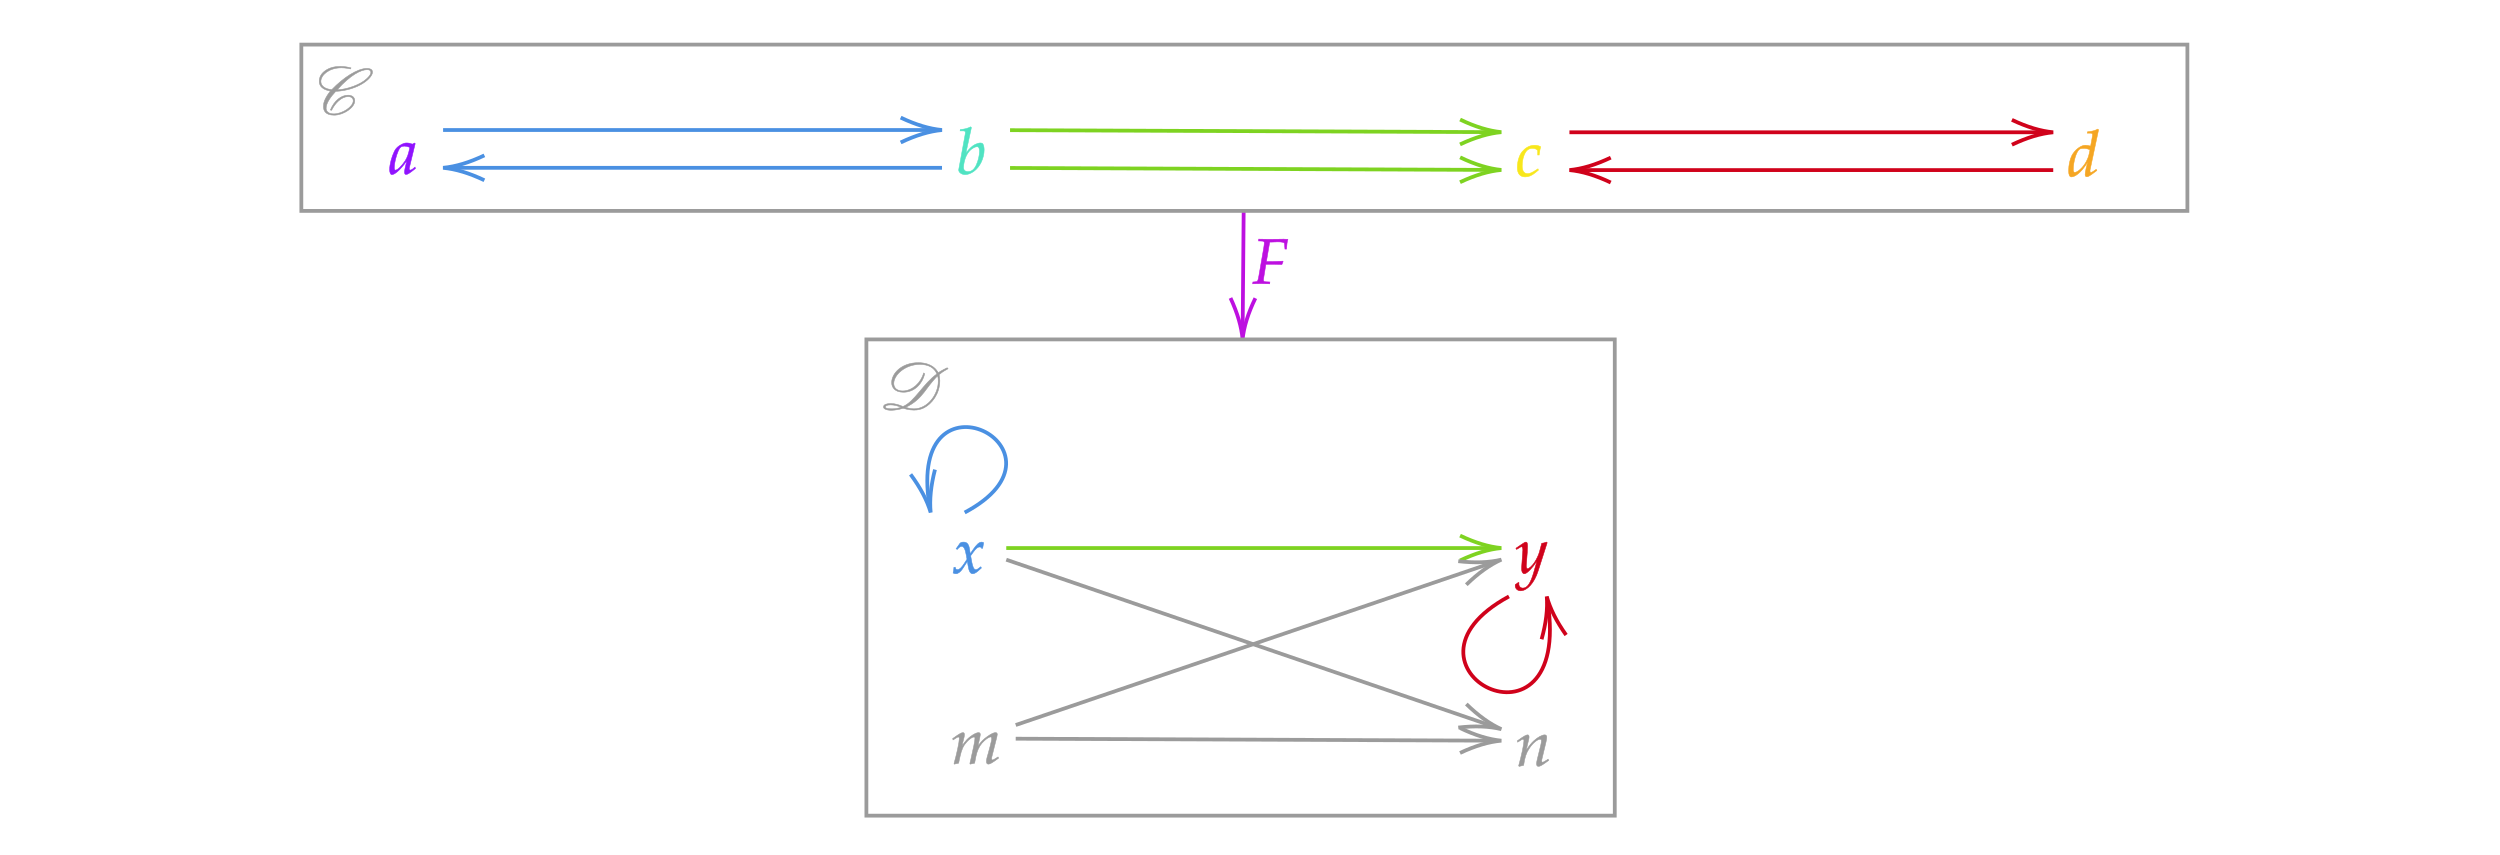
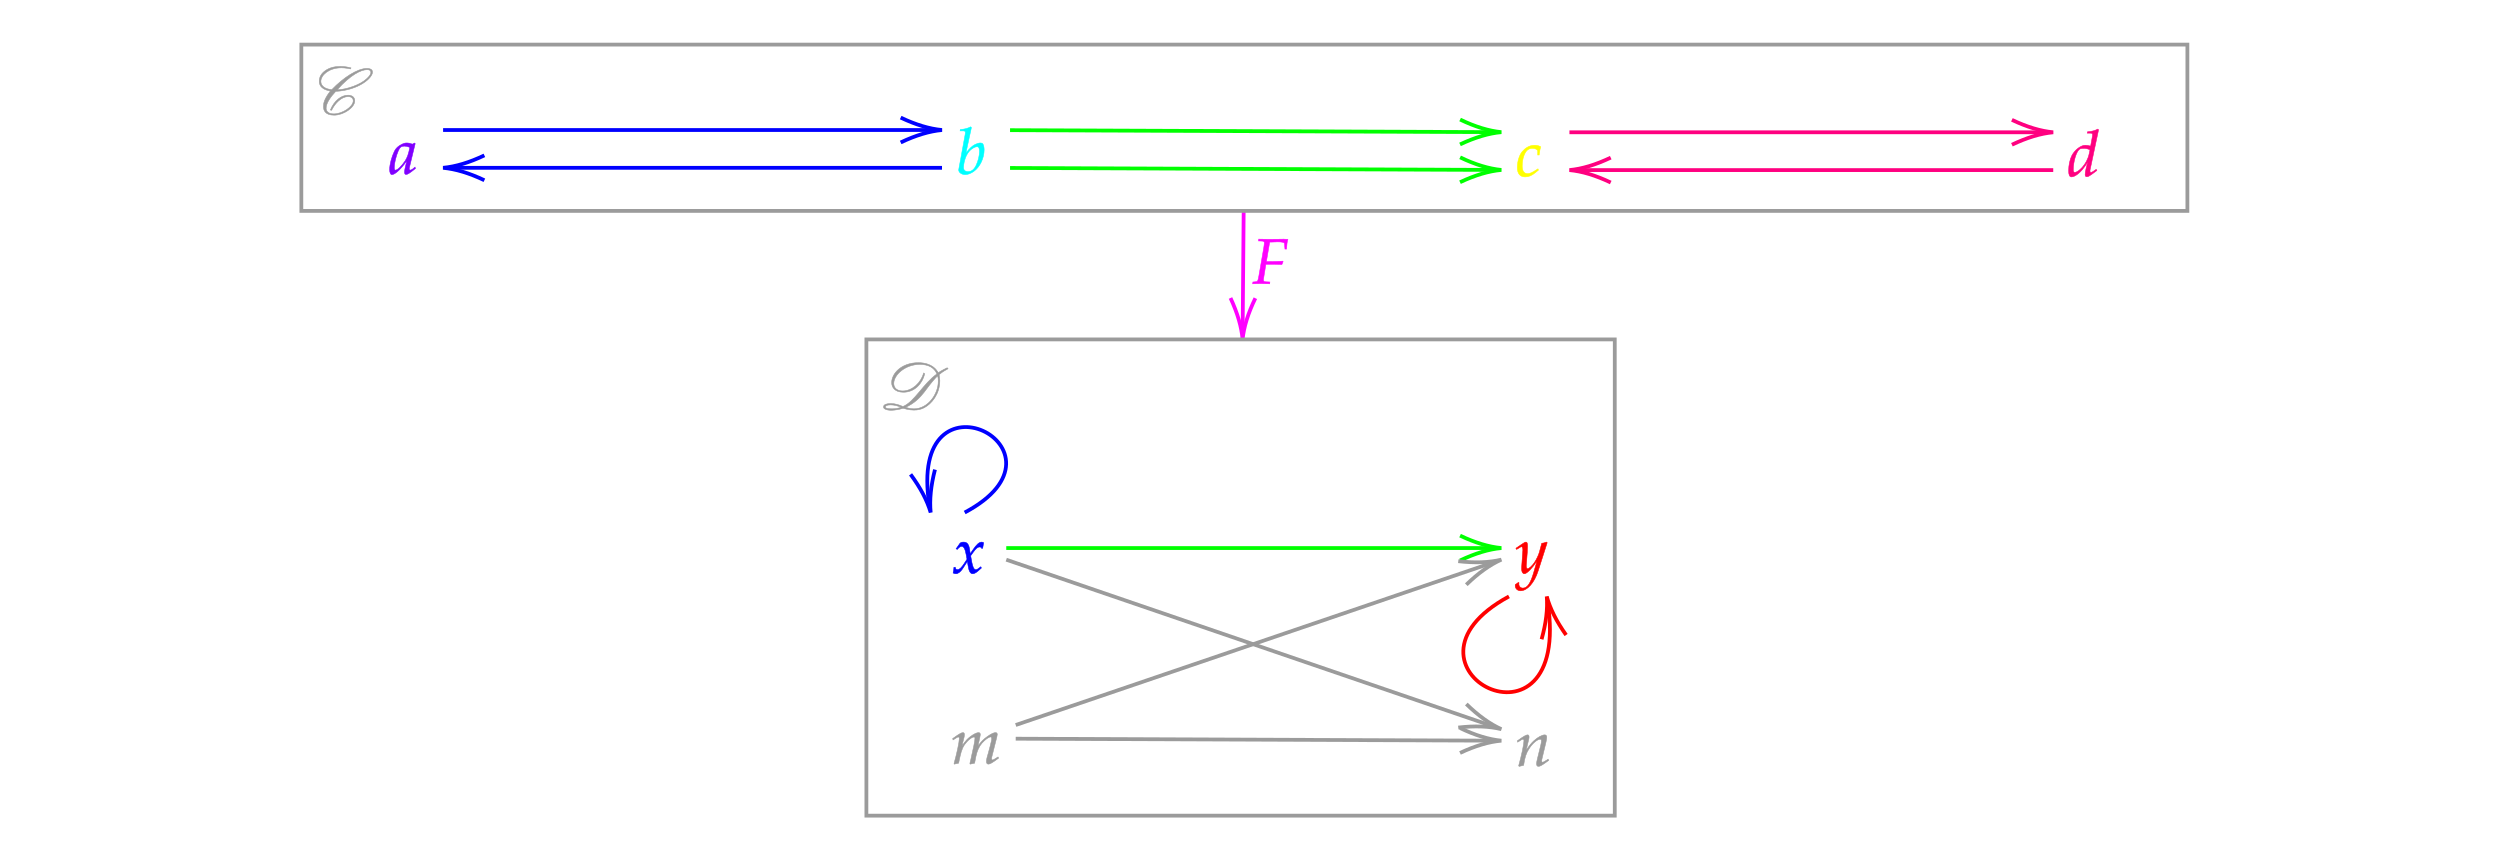
<svg xmlns="http://www.w3.org/2000/svg" x="0" y="0" width="661.433" height="226" style="         width:661.433px;         height:226px;         background: transparent;         fill: none; ">
  <svg class="role-diagram-draw-area">
    <g class="shapes-region" style="stroke: black; fill: none;">
      <g class="arrow-line">
-         <path class="connection real" stroke-dasharray="" d="  M255.23,135.6 C286.75,118.86 239.69,95.32 245.91,133.8" style="stroke: rgb(74, 144, 226); stroke-opacity: 1; stroke-width: 1px; fill: none; fill-opacity: 1;" />
-         <g stroke="rgb(74,144,226)" stroke-opacity="1" transform="matrix(-0.1914943,-0.9814937,0.9814937,-0.1914943,246.2333,135.6)" style="stroke: rgb(74, 144, 226); stroke-width: 1px;">
+         <path class="connection real" stroke-dasharray="" d="  M255.23,135.6 C286.75,118.86 239.69,95.32 245.91,133.8" style="stroke: rgb(0, 0, 255); stroke-opacity: 1; stroke-width: 1px; fill: none; fill-opacity: 1;" />
+         <g stroke="rgb(0,0,255)" stroke-opacity="1" transform="matrix(-0.1914943,-0.9814937,0.9814937,-0.1914943,246.2333,135.6)" style="stroke: rgb(0, 0, 255); stroke-width: 1px;">
          <path d=" M10.93,-3.29 Q4.96,-0.45 0,0 Q4.96,0.45 10.93,3.29" />
        </g>
      </g>
      <g class="arrow-line">
-         <path class="connection real" stroke-dasharray="" d="  M399.23,157.8 C364.58,176.61 416.18,203.26 409.46,159.16" style="stroke: rgb(208, 2, 27); stroke-opacity: 1; stroke-width: 1px; fill: none; fill-opacity: 1;" />
-         <g stroke="rgb(208,2,27)" stroke-opacity="1" transform="matrix(0.1714133,0.9851992,-0.9851992,0.1714133,409.2333,157.8)" style="stroke: rgb(208, 2, 27); stroke-width: 1px;">
+         <path class="connection real" stroke-dasharray="" d="  M399.23,157.8 C364.58,176.61 416.18,203.26 409.46,159.16" style="stroke: rgb(255, 0, 0); stroke-opacity: 1; stroke-width: 1px; fill: none; fill-opacity: 1;" />
+         <g stroke="rgb(255,0,0)" stroke-opacity="1" transform="matrix(0.1714133,0.9851992,-0.9851992,0.1714133,409.2333,157.8)" style="stroke: rgb(255, 0, 0); stroke-width: 1px;">
          <path d=" M10.93,-3.29 Q4.96,-0.45 0,0 Q4.96,0.45 10.93,3.29" />
        </g>
      </g>
      <g />
    </g>
    <g>
      <g class="connection-group">
        <g class="arrow-line">
-           <path class="connection real" stroke-dasharray="" d="  M329.04,55.8 L328.77,87.8" style="stroke: rgb(189, 16, 224); stroke-opacity: 1; stroke-width: 1px; fill: none; fill-opacity: 1;" />
-           <g stroke="rgb(189,16,224)" stroke-opacity="1" transform="matrix(0.008377482,-0.9999649,0.9999649,0.008377482,328.7544,89.79999)" style="stroke: rgb(189, 16, 224); stroke-width: 1px;">
-             <path d=" M10.93,-3.29 Q4.96,-0.45 0,0 Q4.96,0.45 10.93,3.29" />
-           </g>
-         </g>
-       </g>
-       <g class="connection-group">
-         <g class="arrow-line">
-           <path class="connection real" stroke-dasharray="" d="  M117.23,34.4 L247.23,34.4" style="stroke: rgb(74, 144, 226); stroke-opacity: 1; stroke-width: 1px; fill: none; fill-opacity: 1;" />
-           <g stroke="rgb(74,144,226)" stroke-opacity="1" transform="matrix(-1,1.2246467991473532e-16,-1.2246467991473532e-16,-1,249.225,34.4)" style="stroke: rgb(74, 144, 226); stroke-width: 1px;">
-             <path d=" M10.93,-3.29 Q4.96,-0.45 0,0 Q4.96,0.45 10.93,3.29" />
-           </g>
-         </g>
-       </g>
-       <g class="connection-group">
-         <g class="arrow-line">
-           <path class="connection real" stroke-dasharray="" d="  M267.23,34.44 L395.23,34.96" style="stroke: rgb(126, 211, 33); stroke-opacity: 1; stroke-width: 1px; fill: none; fill-opacity: 1;" />
-           <g stroke="rgb(126,211,33)" stroke-opacity="1" transform="matrix(-0.9999919,-0.004014246,0.004014246,-0.9999919,397.225,34.96347)" style="stroke: rgb(126, 211, 33); stroke-width: 1px;">
-             <path d=" M10.93,-3.29 Q4.96,-0.45 0,0 Q4.96,0.45 10.93,3.29" />
-           </g>
-         </g>
-       </g>
-       <g class="connection-group">
-         <g class="arrow-line">
-           <path class="connection real" stroke-dasharray="" d="  M415.23,35 L541.23,35" style="stroke: rgb(208, 2, 27); stroke-opacity: 1; stroke-width: 1px; fill: none; fill-opacity: 1;" />
-           <g stroke="rgb(208,2,27)" stroke-opacity="1" transform="matrix(-1,1.2246467991473532e-16,-1.2246467991473532e-16,-1,543.225,35)" style="stroke: rgb(208, 2, 27); stroke-width: 1px;">
-             <path d=" M10.93,-3.29 Q4.96,-0.45 0,0 Q4.96,0.45 10.93,3.29" />
-           </g>
-         </g>
-       </g>
-       <g class="connection-group">
-         <g class="arrow-line">
-           <path class="connection real" stroke-dasharray="" d="  M266.23,145 L395.23,145" style="stroke: rgb(126, 211, 33); stroke-opacity: 1; stroke-width: 1px; fill: none; fill-opacity: 1;" />
-           <g stroke="rgb(126,211,33)" stroke-opacity="1" transform="matrix(-1,1.2246467991473532e-16,-1.2246467991473532e-16,-1,397.225,145)" style="stroke: rgb(126, 211, 33); stroke-width: 1px;">
+           <path class="connection real" stroke-dasharray="" d="  M329.04,55.8 L328.77,87.8" style="stroke: rgb(255, 0, 255); stroke-opacity: 1; stroke-width: 1px; fill: none; fill-opacity: 1;" />
+           <g stroke="rgb(255,0,255)" stroke-opacity="1" transform="matrix(0.008377482,-0.9999649,0.9999649,0.008377482,328.7544,89.79999)" style="stroke: rgb(255, 0, 255); stroke-width: 1px;">
+             <path d=" M10.93,-3.29 Q4.96,-0.45 0,0 Q4.96,0.45 10.93,3.29" />
+           </g>
+         </g>
+       </g>
+       <g class="connection-group">
+         <g class="arrow-line">
+           <path class="connection real" stroke-dasharray="" d="  M117.23,34.4 L247.23,34.4" style="stroke: rgb(0, 0, 255); stroke-opacity: 1; stroke-width: 1px; fill: none; fill-opacity: 1;" />
+           <g stroke="rgb(0,0,255)" stroke-opacity="1" transform="matrix(-1,1.2246467991473532e-16,-1.2246467991473532e-16,-1,249.225,34.4)" style="stroke: rgb(0, 0, 255); stroke-width: 1px;">
+             <path d=" M10.93,-3.29 Q4.96,-0.45 0,0 Q4.96,0.45 10.93,3.29" />
+           </g>
+         </g>
+       </g>
+       <g class="connection-group">
+         <g class="arrow-line">
+           <path class="connection real" stroke-dasharray="" d="  M267.23,34.44 L395.23,34.96" style="stroke: rgb(0, 255, 0); stroke-opacity: 1; stroke-width: 1px; fill: none; fill-opacity: 1;" />
+           <g stroke="rgb(0,255,0)" stroke-opacity="1" transform="matrix(-0.9999919,-0.004014246,0.004014246,-0.9999919,397.225,34.96347)" style="stroke: rgb(0, 255, 0); stroke-width: 1px;">
+             <path d=" M10.93,-3.29 Q4.96,-0.45 0,0 Q4.96,0.45 10.93,3.29" />
+           </g>
+         </g>
+       </g>
+       <g class="connection-group">
+         <g class="arrow-line">
+           <path class="connection real" stroke-dasharray="" d="  M415.23,35 L541.23,35" style="stroke: rgb(255, 0, 128); stroke-opacity: 1; stroke-width: 1px; fill: none; fill-opacity: 1;" />
+           <g stroke="rgb(255,0,128)" stroke-opacity="1" transform="matrix(-1,1.2246467991473532e-16,-1.2246467991473532e-16,-1,543.225,35)" style="stroke: rgb(255, 0, 128); stroke-width: 1px;">
+             <path d=" M10.93,-3.29 Q4.96,-0.45 0,0 Q4.96,0.45 10.93,3.29" />
+           </g>
+         </g>
+       </g>
+       <g class="connection-group">
+         <g class="arrow-line">
+           <path class="connection real" stroke-dasharray="" d="  M266.23,145 L395.23,145" style="stroke: rgb(0, 255, 0); stroke-opacity: 1; stroke-width: 1px; fill: none; fill-opacity: 1;" />
+           <g stroke="rgb(0,255,0)" stroke-opacity="1" transform="matrix(-1,1.2246467991473532e-16,-1.2246467991473532e-16,-1,397.225,145)" style="stroke: rgb(0, 255, 0); stroke-width: 1px;">
            <path d=" M10.93,-3.29 Q4.96,-0.45 0,0 Q4.96,0.45 10.93,3.29" />
          </g>
        </g>
      </g>
      <g class="connection-group">
        <g class="arrow-line">
          <path class="connection real" stroke-dasharray="" d="  M268.73,195.44 L395.23,195.96" style="stroke: rgb(155, 155, 155); stroke-opacity: 1; stroke-width: 1px; fill: none; fill-opacity: 1;" />
          <g stroke="rgb(155,155,155)" stroke-opacity="1" transform="matrix(-0.9999919,-0.004014246,0.004014246,-0.9999919,397.225,195.9635)" style="stroke: rgb(155, 155, 155); stroke-width: 1px;">
            <path d=" M10.93,-3.29 Q4.96,-0.45 0,0 Q4.96,0.45 10.93,3.29" />
          </g>
        </g>
      </g>
      <g class="connection-group">
        <g class="arrow-line">
-           <path class="connection real" stroke-dasharray="" d="  M267.23,44.44 L395.23,44.96" style="stroke: rgb(126, 211, 33); stroke-opacity: 1; stroke-width: 1px; fill: none; fill-opacity: 1;" />
-           <g stroke="rgb(126,211,33)" stroke-opacity="1" transform="matrix(-0.9999919,-0.004014246,0.004014246,-0.9999919,397.225,44.96355)" style="stroke: rgb(126, 211, 33); stroke-width: 1px;">
-             <path d=" M10.93,-3.29 Q4.96,-0.45 0,0 Q4.96,0.45 10.93,3.29" />
-           </g>
-         </g>
-       </g>
-       <g class="connection-group">
-         <g class="arrow-line">
-           <path class="connection real" stroke-dasharray="" d="  M266.23,148.08 L395.33,192.27" style="stroke: rgb(155, 155, 155); stroke-width: 1px; fill: none; fill-opacity: 1; stroke-opacity: 1;" />
-           <g stroke="rgb(155,155,155)" transform="matrix(-0.9460854,-0.3239174,0.3239174,-0.9460854,397.225,192.9195)" style="stroke: rgb(155, 155, 155); stroke-width: 1px;" stroke-opacity="1">
-             <path d=" M10.93,-3.29 Q4.96,-0.45 0,0 Q4.96,0.45 10.93,3.29" />
-           </g>
-         </g>
-       </g>
-       <g class="connection-group">
-         <g class="arrow-line">
-           <path class="connection real" stroke-dasharray="" d="  M268.73,191.82 L395.33,148.71" style="stroke: rgb(155, 155, 155); stroke-width: 1px; fill: none; fill-opacity: 1; stroke-opacity: 1;" />
-           <g stroke="rgb(155,155,155)" transform="matrix(-0.946593,0.3224309,-0.3224309,-0.946593,397.225,148.0649)" style="stroke: rgb(155, 155, 155); stroke-width: 1px;" stroke-opacity="1">
-             <path d=" M10.93,-3.29 Q4.96,-0.45 0,0 Q4.96,0.45 10.93,3.29" />
-           </g>
-         </g>
-       </g>
-       <g class="connection-group">
-         <g class="arrow-line">
-           <path class="connection real" stroke-dasharray="" d="  M543.23,45 L417.23,45" style="stroke: rgb(208, 2, 27); stroke-width: 1px; fill: none; fill-opacity: 1; stroke-opacity: 1;" />
-           <g stroke="rgb(208,2,27)" transform="matrix(1,-2.4492935982947064e-16,2.4492935982947064e-16,1,415.225,45)" style="stroke: rgb(208, 2, 27); stroke-width: 1px;" stroke-opacity="1">
-             <path d=" M10.93,-3.29 Q4.96,-0.45 0,0 Q4.96,0.45 10.93,3.29" />
-           </g>
-         </g>
-       </g>
-       <g class="connection-group">
-         <g class="arrow-line">
-           <path class="connection real" stroke-dasharray="" d="  M249.23,44.4 L119.22,44.4" style="stroke: rgb(74, 144, 226); stroke-width: 1px; fill: none; fill-opacity: 1; stroke-opacity: 1;" />
-           <g stroke="rgb(74,144,226)" transform="matrix(1,-2.4492935982947064e-16,2.4492935982947064e-16,1,117.225,44.4)" style="stroke: rgb(74, 144, 226); stroke-width: 1px;" stroke-opacity="1">
+           <path class="connection real" stroke-dasharray="" d="  M267.23,44.44 L395.23,44.96" style="stroke: rgb(0, 255, 0); stroke-opacity: 1; stroke-width: 1px; fill: none; fill-opacity: 1;" />
+           <g stroke="rgb(0,255,0)" stroke-opacity="1" transform="matrix(-0.9999919,-0.004014246,0.004014246,-0.9999919,397.225,44.96355)" style="stroke: rgb(0, 255, 0); stroke-width: 1px;">
+             <path d=" M10.93,-3.29 Q4.96,-0.45 0,0 Q4.96,0.45 10.93,3.29" />
+           </g>
+         </g>
+       </g>
+       <g class="connection-group">
+         <g class="arrow-line">
+           <path class="connection real" stroke-dasharray="" d="  M266.23,148.08 L395.33,192.27" style="stroke: rgb(155, 155, 155); stroke-opacity: 1; stroke-width: 1px; fill: none; fill-opacity: 1;" />
+           <g stroke="rgb(155,155,155)" stroke-opacity="1" transform="matrix(-0.9460854,-0.3239174,0.3239174,-0.9460854,397.225,192.9195)" style="stroke: rgb(155, 155, 155); stroke-width: 1px;">
+             <path d=" M10.93,-3.29 Q4.96,-0.45 0,0 Q4.96,0.45 10.93,3.29" />
+           </g>
+         </g>
+       </g>
+       <g class="connection-group">
+         <g class="arrow-line">
+           <path class="connection real" stroke-dasharray="" d="  M268.73,191.82 L395.33,148.71" style="stroke: rgb(155, 155, 155); stroke-opacity: 1; stroke-width: 1px; fill: none; fill-opacity: 1;" />
+           <g stroke="rgb(155,155,155)" stroke-opacity="1" transform="matrix(-0.946593,0.3224309,-0.3224309,-0.946593,397.225,148.0649)" style="stroke: rgb(155, 155, 155); stroke-width: 1px;">
+             <path d=" M10.93,-3.29 Q4.96,-0.45 0,0 Q4.96,0.45 10.93,3.29" />
+           </g>
+         </g>
+       </g>
+       <g class="connection-group">
+         <g class="arrow-line">
+           <path class="connection real" stroke-dasharray="" d="  M543.23,45 L417.23,45" style="stroke: rgb(255, 0, 128); stroke-opacity: 1; stroke-width: 1px; fill: none; fill-opacity: 1;" />
+           <g stroke="rgb(255,0,128)" stroke-opacity="1" transform="matrix(1,-2.4492935982947064e-16,2.4492935982947064e-16,1,415.225,45)" style="stroke: rgb(255, 0, 128); stroke-width: 1px;">
+             <path d=" M10.93,-3.29 Q4.96,-0.45 0,0 Q4.96,0.45 10.93,3.29" />
+           </g>
+         </g>
+       </g>
+       <g class="connection-group">
+         <g class="arrow-line">
+           <path class="connection real" stroke-dasharray="" d="  M249.23,44.4 L119.22,44.4" style="stroke: rgb(0, 0, 255); stroke-opacity: 1; stroke-width: 1px; fill: none; fill-opacity: 1;" />
+           <g stroke="rgb(0,0,255)" stroke-opacity="1" transform="matrix(1,-2.4492935982947064e-16,2.4492935982947064e-16,1,117.225,44.4)" style="stroke: rgb(0, 0, 255); stroke-width: 1px;">
            <path d=" M10.93,-3.29 Q4.96,-0.45 0,0 Q4.96,0.45 10.93,3.29" />
          </g>
        </g>
      </g>
    </g>
    <g>
      <g>
        <rect rx="0" ry="0" x="79.725" y="11.8" width="499" height="44" style="stroke: rgb(155, 155, 155); stroke-opacity: 1; stroke-width: 1px; fill: none; fill-opacity: 1;" />
      </g>
      <g>
        <rect rx="0" ry="0" x="229.225" y="89.8" width="198" height="126" style="stroke: rgb(155, 155, 155); stroke-opacity: 1; stroke-width: 1px; fill: none; fill-opacity: 1;" />
      </g>
    </g>
    <g />
  </svg>
  <svg width="660" height="224.567" style="width:660px;height:224.567px;font-family:Asana-Math, Asana;background:transparent;">
    <g>
      <g>
        <g>
          <g transform="matrix(1,0,0,1,83.70001,30.21667)">
            <path transform="matrix(0.017,0,0,-0.017,0,0)" d="M791 693C823 693 848 684 848 648C848 625 828 594 789 557C693 462 476 384 323 380L323 379C534 615 696 693 791 693ZM218 361C124 239 110 171 110 122C110 66 130 -15 277 -15C425 -15 598 105 598 208C598 266 554 296 493 296C384 296 278 209 218 66L237 61C290 171 391 274 495 274C557 274 574 235 574 210C574 116 406 5 272 5C204 5 152 33 152 93C152 179 230 278 301 355C659 374 874 564 874 656C874 701 828 713 789 713C639 713 418 567 241 383C144 390 70 434 70 510C70 607 194 722 390 722C446 722 505 710 533 705L539 721C495 733 435 744 377 744C279 744 200 722 138 677C76 633 45 578 45 513C45 482 50 388 218 361Z" stroke="rgb(155,155,155)" stroke-opacity="1" stroke-width="8" fill="rgb(155,155,155)" fill-opacity="1" />
          </g>
        </g>
      </g>
      <g>
        <g>
-           <g transform="matrix(1,0,0,1,83.70001,50.6167)">
+           <g transform="matrix(1,0,0,1,83.70001,50.61667)">
            <path transform="matrix(0.017,0,0,-0.017,0,0)" d="" stroke="rgb(155,155,155)" stroke-opacity="1" stroke-width="8" fill="rgb(155,155,155)" fill-opacity="1" />
          </g>
        </g>
      </g>
    </g>
    <g>
      <g>
        <g>
          <g transform="matrix(1,0,0,1,232.9833,108.4167)">
            <path transform="matrix(0.017,0,0,-0.017,0,0)" d="M180 15C128 15 73 20 73 45C73 56 91 76 154 76C218 76 265 60 318 40L318 39C274 24 230 15 180 15ZM897 440C897 245 737 15 520 15C468 15 415 29 389 38C522 98 610 184 680 276L719 328C784 416 840 482 889 530L889 529C897 495 897 467 897 440ZM587 733C327 733 172 566 172 423C172 354 217 273 355 273C528 273 649 404 687 560L671 573C628 421 493 293 343 293C252 293 205 343 205 409C205 543 384 706 611 706C746 706 839 652 876 557C672 417 523 119 347 51C302 71 232 98 156 98C106 98 45 85 45 45C40 11 110 -18 213 -5C267 0 290 5 351 23C374 17 441 -5 519 -5C576 -5 629 5 679 32C791 91 922 242 922 455C922 476 913 533 911 547C936 568 962 591 1050 639L1036 654C1015 644 950 612 897 577L897 576C875 618 801 733 587 733Z" stroke="rgb(155,155,155)" stroke-opacity="1" stroke-width="8" fill="rgb(155,155,155)" fill-opacity="1" />
          </g>
        </g>
      </g>
      <g />
      <g />
      <g />
      <g />
      <g>
        <g>
          <g transform="matrix(1,0,0,1,232.9833,210.4167)">
            <path transform="matrix(0.017,0,0,-0.017,0,0)" d="" stroke="rgb(155,155,155)" stroke-opacity="1" stroke-width="8" fill="rgb(155,155,155)" fill-opacity="1" />
          </g>
        </g>
      </g>
    </g>
    <g>
      <g>
        <g>
          <g transform="matrix(1,0,0,1,331.4166,75.03333)">
-             <path transform="matrix(0.017,0,0,-0.017,0,0)" d="M286 646L392 650C454 650 494 641 495 626L503 537L527 537C530 600 537 651 548 689C526 691 498 692 481 692L440 691L275 689L246 689C221 689 181 690 143 691L94 692L91 664L147 662C171 661 182 652 182 635C182 621 178 589 173 559L98 125C81 33 81 32 40 28L4 25L0 -3L34 -2C74 -1 106 0 127 0C145 0 174 -1 213 -2L265 -3L268 25L204 28C177 29 168 37 168 57C168 63 169 74 170 78L206 301L323 301C350 301 381 300 429 298L455 297L474 342L470 349C389 345 329 343 251 343L214 343L260 614C263 630 264 635 269 646Z" stroke="rgb(189,16,224)" stroke-opacity="1" stroke-width="8" fill="rgb(189,16,224)" fill-opacity="1" />
+             <path transform="matrix(0.017,0,0,-0.017,0,0)" d="M286 646L392 650C454 650 494 641 495 626L503 537L527 537C530 600 537 651 548 689C526 691 498 692 481 692L440 691L275 689L246 689C221 689 181 690 143 691L94 692L91 664L147 662C171 661 182 652 182 635C182 621 178 589 173 559L98 125C81 33 81 32 40 28L4 25L0 -3L34 -2C74 -1 106 0 127 0C145 0 174 -1 213 -2L265 -3L268 25L204 28C177 29 168 37 168 57C168 63 169 74 170 78L206 301L323 301C350 301 381 300 429 298L455 297L474 342L470 349C389 345 329 343 251 343L214 343L260 614C263 630 264 635 269 646Z" stroke="rgb(255,0,255)" stroke-opacity="1" stroke-width="8" fill="rgb(255,0,255)" fill-opacity="1" />
          </g>
        </g>
      </g>
    </g>
    <g>
      <g>
        <g>
          <g transform="matrix(1,0,0,1,103.0167,46.01666)">
-             <path transform="matrix(0.017,0,0,-0.017,0,0)" d="M271 204L242 77C238 60 236 42 236 26C236 4 245 -9 260 -9C283 -9 324 17 406 85L399 106C375 86 346 59 324 59C315 59 309 68 309 82C309 87 309 90 310 93L402 472L392 481L359 463C318 478 301 482 274 482C246 482 226 477 199 464C137 433 104 403 79 354C35 265 4 145 4 67C4 23 19 -11 38 -11C75 -11 155 41 271 204ZM319 414C297 305 278 253 244 201C187 117 126 59 94 59C82 59 76 72 76 99C76 163 104 280 139 360C163 415 186 433 234 433C257 433 275 429 319 414Z" stroke="rgb(144,19,254)" stroke-opacity="1" stroke-width="8" fill="rgb(144,19,254)" fill-opacity="1" />
+             <path transform="matrix(0.017,0,0,-0.017,0,0)" d="M271 204L242 77C238 60 236 42 236 26C236 4 245 -9 260 -9C283 -9 324 17 406 85L399 106C375 86 346 59 324 59C315 59 309 68 309 82C309 87 309 90 310 93L402 472L392 481L359 463C318 478 301 482 274 482C246 482 226 477 199 464C137 433 104 403 79 354C35 265 4 145 4 67C4 23 19 -11 38 -11C75 -11 155 41 271 204ZM319 414C297 305 278 253 244 201C187 117 126 59 94 59C82 59 76 72 76 99C76 163 104 280 139 360C163 415 186 433 234 433C257 433 275 429 319 414Z" stroke="rgb(128,0,255)" stroke-opacity="1" stroke-width="8" fill="rgb(128,0,255)" fill-opacity="1" />
          </g>
        </g>
      </g>
    </g>
    <g>
      <g>
        <g>
          <g transform="matrix(1,0,0,1,253.0167,46.01666)">
-             <path transform="matrix(0.017,0,0,-0.017,0,0)" d="M235 722L223 733C171 707 135 698 63 691L59 670L107 670C131 670 141 663 141 646C141 639 140 628 139 622L38 71C37 68 37 64 37 61C37 22 85 -11 140 -11C177 -11 228 8 271 39C367 107 433 244 433 376C433 414 424 453 412 468C405 477 392 482 377 482C353 482 323 474 295 460C244 433 211 403 149 324ZM322 424C348 424 361 401 361 352C361 288 340 202 310 137C277 68 237 36 183 36C137 36 112 59 112 101C112 135 127 276 208 361C241 395 293 424 322 424Z" stroke="rgb(80,227,194)" stroke-opacity="1" stroke-width="8" fill="rgb(80,227,194)" fill-opacity="1" />
-           </g>
-         </g>
-       </g>
-     </g>
-     <g>
-       <g>
-         <g>
-           <g transform="matrix(1,0,0,1,401.0167,46.6167)">
-             <path transform="matrix(0.017,0,0,-0.017,0,0)" d="M342 330L365 330C373 395 380 432 389 458C365 473 330 482 293 482C248 483 175 463 118 400C64 352 25 241 25 136C25 40 67 -11 147 -11C201 -11 249 9 304 54L354 95L346 115L331 105C259 57 221 40 186 40C130 40 101 80 101 159C101 267 136 371 185 409C206 425 230 433 261 433C306 433 342 414 342 390Z" stroke="rgb(248,231,28)" stroke-opacity="1" stroke-width="8" fill="rgb(248,231,28)" fill-opacity="1" />
-           </g>
-         </g>
-       </g>
-     </g>
-     <g>
-       <g>
-         <g>
-           <g transform="matrix(1,0,0,1,547.0167,46.6167)">
-             <path transform="matrix(0.017,0,0,-0.017,0,0)" d="M483 722L471 733C419 707 383 698 311 691L307 670L355 670C379 670 389 663 389 646C389 638 388 629 387 622L359 468C329 477 302 482 277 482C208 482 114 410 68 323C37 265 17 170 17 86C17 21 32 -11 61 -11C88 -11 125 6 159 33C213 77 246 116 313 217L290 126C279 82 274 50 274 24C274 3 283 -9 300 -9C317 -9 341 3 375 28L456 88L446 107L402 76C388 66 372 59 363 59C355 59 349 68 349 82C349 90 350 99 357 128ZM114 59C98 59 89 73 89 98C89 224 135 380 184 418C197 428 216 433 243 433C287 433 316 427 349 410L337 351C300 171 159 59 114 59Z" stroke="rgb(245,166,35)" stroke-opacity="1" stroke-width="8" fill="rgb(245,166,35)" fill-opacity="1" />
+             <path transform="matrix(0.017,0,0,-0.017,0,0)" d="M235 722L223 733C171 707 135 698 63 691L59 670L107 670C131 670 141 663 141 646C141 639 140 628 139 622L38 71C37 68 37 64 37 61C37 22 85 -11 140 -11C177 -11 228 8 271 39C367 107 433 244 433 376C433 414 424 453 412 468C405 477 392 482 377 482C353 482 323 474 295 460C244 433 211 403 149 324ZM322 424C348 424 361 401 361 352C361 288 340 202 310 137C277 68 237 36 183 36C137 36 112 59 112 101C112 135 127 276 208 361C241 395 293 424 322 424Z" stroke="rgb(0,255,255)" stroke-opacity="1" stroke-width="8" fill="rgb(0,255,255)" fill-opacity="1" />
+           </g>
+         </g>
+       </g>
+     </g>
+     <g>
+       <g>
+         <g>
+           <g transform="matrix(1,0,0,1,401.0167,46.61667)">
+             <path transform="matrix(0.017,0,0,-0.017,0,0)" d="M342 330L365 330C373 395 380 432 389 458C365 473 330 482 293 482C248 483 175 463 118 400C64 352 25 241 25 136C25 40 67 -11 147 -11C201 -11 249 9 304 54L354 95L346 115L331 105C259 57 221 40 186 40C130 40 101 80 101 159C101 267 136 371 185 409C206 425 230 433 261 433C306 433 342 414 342 390Z" stroke="rgb(255,255,0)" stroke-opacity="1" stroke-width="8" fill="rgb(255,255,0)" fill-opacity="1" />
+           </g>
+         </g>
+       </g>
+     </g>
+     <g>
+       <g>
+         <g>
+           <g transform="matrix(1,0,0,1,547.0167,46.61667)">
+             <path transform="matrix(0.017,0,0,-0.017,0,0)" d="M483 722L471 733C419 707 383 698 311 691L307 670L355 670C379 670 389 663 389 646C389 638 388 629 387 622L359 468C329 477 302 482 277 482C208 482 114 410 68 323C37 265 17 170 17 86C17 21 32 -11 61 -11C88 -11 125 6 159 33C213 77 246 116 313 217L290 126C279 82 274 50 274 24C274 3 283 -9 300 -9C317 -9 341 3 375 28L456 88L446 107L402 76C388 66 372 59 363 59C355 59 349 68 349 82C349 90 350 99 357 128ZM114 59C98 59 89 73 89 98C89 224 135 380 184 418C197 428 216 433 243 433C287 433 316 427 349 410L337 351C300 171 159 59 114 59Z" stroke="rgb(255,0,128)" stroke-opacity="1" stroke-width="8" fill="rgb(255,0,128)" fill-opacity="1" />
          </g>
        </g>
      </g>
    </g>
    <g>
      <g>
        <g>
          <g transform="matrix(1,0,0,1,252.0167,151.6167)">
-             <path transform="matrix(0.017,0,0,-0.017,0,0)" d="M9 1C24 -7 40 -11 52 -11C85 -11 124 18 155 65L231 182L242 113C255 28 278 -11 314 -11C336 -11 368 6 400 35L449 79L440 98C404 68 379 53 363 53C348 53 335 63 325 83C316 102 305 139 300 168L282 269L317 318C364 383 391 406 422 406C438 406 450 398 455 383L469 387L484 472C472 479 463 482 454 482C414 482 374 446 312 354L275 299L269 347C257 446 230 482 171 482C145 482 123 474 114 461L56 378L73 368C103 402 123 416 142 416C175 416 197 375 214 277L225 215L185 153C142 86 108 54 80 54C65 54 54 58 52 63L41 91L21 88C21 53 13 27 9 1Z" stroke="rgb(74,144,226)" stroke-opacity="1" stroke-width="8" fill="rgb(74,144,226)" fill-opacity="1" />
+             <path transform="matrix(0.017,0,0,-0.017,0,0)" d="M9 1C24 -7 40 -11 52 -11C85 -11 124 18 155 65L231 182L242 113C255 28 278 -11 314 -11C336 -11 368 6 400 35L449 79L440 98C404 68 379 53 363 53C348 53 335 63 325 83C316 102 305 139 300 168L282 269L317 318C364 383 391 406 422 406C438 406 450 398 455 383L469 387L484 472C472 479 463 482 454 482C414 482 374 446 312 354L275 299L269 347C257 446 230 482 171 482C145 482 123 474 114 461L56 378L73 368C103 402 123 416 142 416C175 416 197 375 214 277L225 215L185 153C142 86 108 54 80 54C65 54 54 58 52 63L41 91L21 88C21 53 13 27 9 1Z" stroke="rgb(0,0,255)" stroke-opacity="1" stroke-width="8" fill="rgb(0,0,255)" fill-opacity="1" />
          </g>
        </g>
      </g>
    </g>
    <g>
      <g>
        <g>
          <g transform="matrix(1,0,0,1,401.0167,151.6167)">
-             <path transform="matrix(0.017,0,0,-0.017,0,0)" d="M-7 -180C-8 -187 -8 -193 -8 -198C-8 -241 29 -276 74 -276C180 -276 290 -152 349 33L490 473L479 482C450 471 427 465 405 463L370 331C358 284 323 211 290 162C255 111 206 67 184 67C172 67 163 90 164 115L180 322C182 353 184 391 184 419C184 464 177 482 160 482C147 482 133 475 85 442L3 386L14 368L64 398C69 401 80 410 89 410C103 410 111 391 111 358C111 357 111 351 110 343L93 100L92 60C92 18 110 -11 135 -11C172 -11 256 74 331 187L282 16C231 -161 181 -234 111 -234C76 -234 49 -207 49 -172C49 -167 50 -159 51 -150L41 -146Z" stroke="rgb(208,2,27)" stroke-opacity="1" stroke-width="8" fill="rgb(208,2,27)" fill-opacity="1" />
+             <path transform="matrix(0.017,0,0,-0.017,0,0)" d="M-7 -180C-8 -187 -8 -193 -8 -198C-8 -241 29 -276 74 -276C180 -276 290 -152 349 33L490 473L479 482C450 471 427 465 405 463L370 331C358 284 323 211 290 162C255 111 206 67 184 67C172 67 163 90 164 115L180 322C182 353 184 391 184 419C184 464 177 482 160 482C147 482 133 475 85 442L3 386L14 368L64 398C69 401 80 410 89 410C103 410 111 391 111 358C111 357 111 351 110 343L93 100L92 60C92 18 110 -11 135 -11C172 -11 256 74 331 187L282 16C231 -161 181 -234 111 -234C76 -234 49 -207 49 -172C49 -167 50 -159 51 -150L41 -146Z" stroke="rgb(255,0,0)" stroke-opacity="1" stroke-width="8" fill="rgb(255,0,0)" fill-opacity="1" />
          </g>
        </g>
      </g>
    </g>
    <g>
      <g>
        <g>
          <g transform="matrix(1,0,0,1,251.6333,202.0167)">
            <path transform="matrix(0.017,0,0,-0.017,0,0)" d="M730 103L704 86C675 67 653 56 643 56C636 56 630 65 630 76C630 86 632 95 637 116L712 413C716 430 719 446 719 454C719 471 709 482 693 482C664 482 626 464 565 421C502 376 467 341 418 272L448 409C452 429 455 444 455 451C455 470 445 482 429 482C399 482 353 460 298 418C254 384 234 363 169 275L202 408C206 424 208 439 208 451C208 470 199 482 185 482C164 482 126 461 52 408L24 388L31 368C68 391 103 414 110 414C121 414 128 404 128 389C128 338 87 145 46 2L49 -9L117 6L139 108C163 219 190 278 245 338C287 384 332 414 360 414C367 414 371 406 371 393C371 358 349 244 308 69L292 2L297 -9L366 6L387 113C403 194 437 269 481 318C536 379 586 414 618 414C626 414 631 405 631 389C631 365 628 351 606 264C566 105 550 84 550 31C550 6 561 -9 580 -9C606 -9 642 12 740 85Z" stroke="rgb(155,155,155)" stroke-opacity="1" stroke-width="8" fill="rgb(155,155,155)" fill-opacity="1" />
          </g>
        </g>
      </g>
    </g>
    <g>
      <g>
        <g>
          <g transform="matrix(1,0,0,1,401.0167,202.6167)">
            <path transform="matrix(0.017,0,0,-0.017,0,0)" d="M24 388L31 368L63 389C100 412 103 414 110 414C121 414 128 404 128 389C128 338 87 145 46 2L53 -9C78 -2 101 4 123 8C142 134 163 199 209 268C263 352 338 414 383 414C394 414 400 405 400 390C400 372 397 351 389 319L337 107C328 70 324 47 324 31C324 6 335 -9 354 -9C380 -9 416 12 514 85L504 103L478 86C449 67 427 56 417 56C410 56 404 65 404 76C404 81 405 92 406 96L472 372C479 401 483 429 483 446C483 469 472 482 452 482C410 482 341 444 282 389C244 354 216 320 164 247L202 408C206 426 208 438 208 449C208 470 200 482 185 482C164 482 125 460 52 408Z" stroke="rgb(155,155,155)" stroke-opacity="1" stroke-width="8" fill="rgb(155,155,155)" fill-opacity="1" />
          </g>
        </g>
      </g>
    </g>
  </svg>
</svg>
